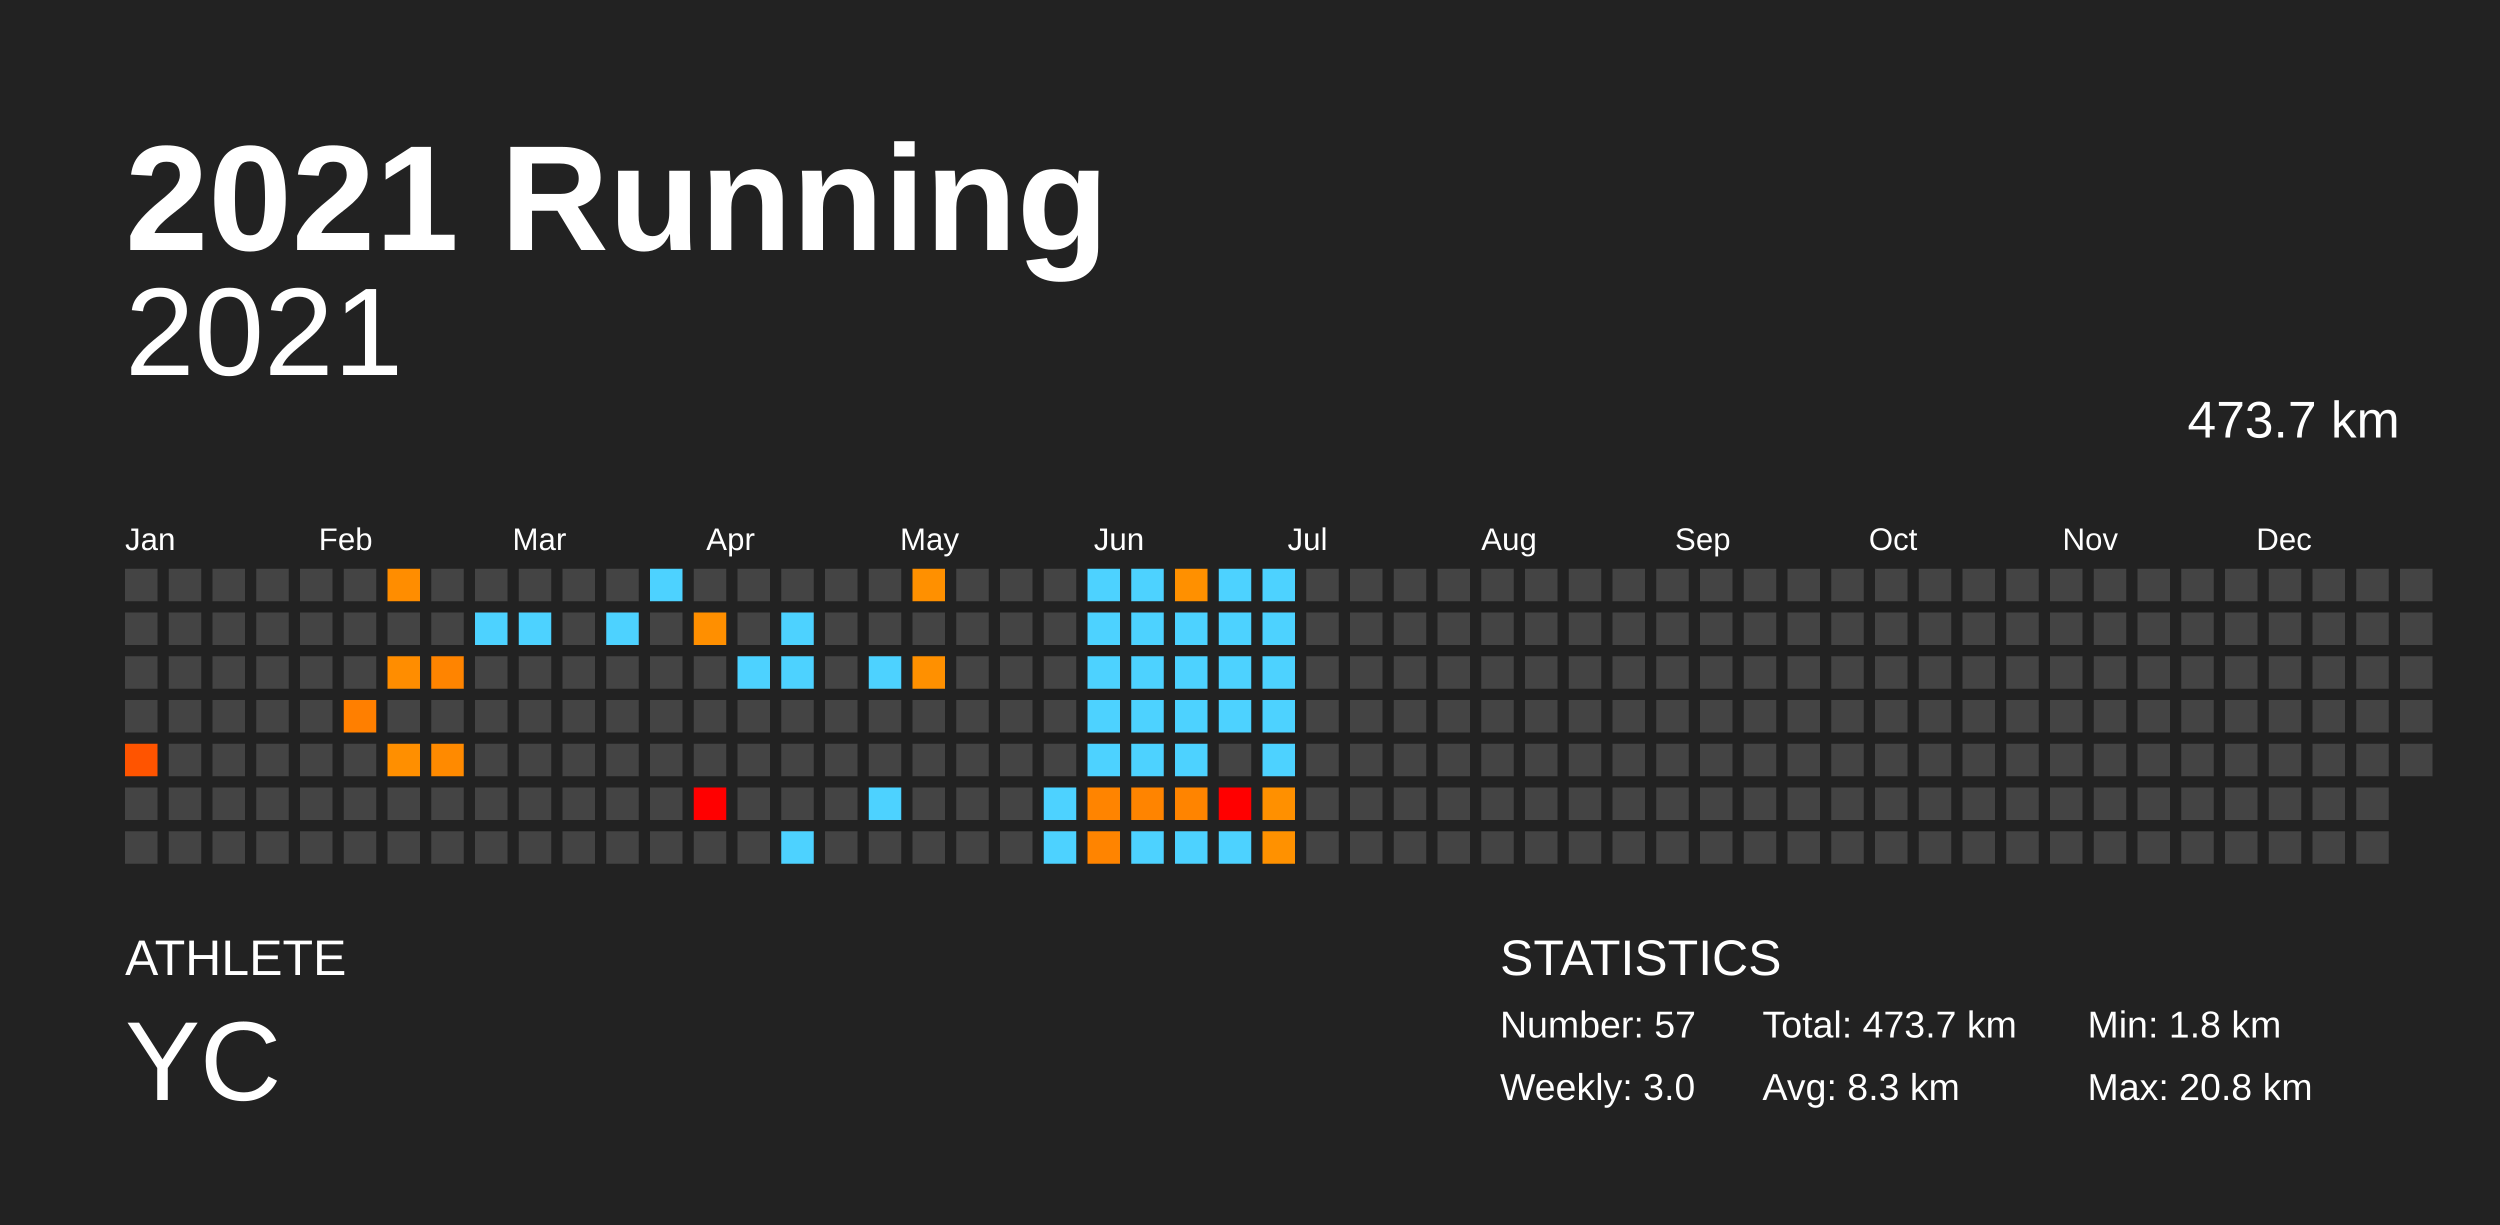
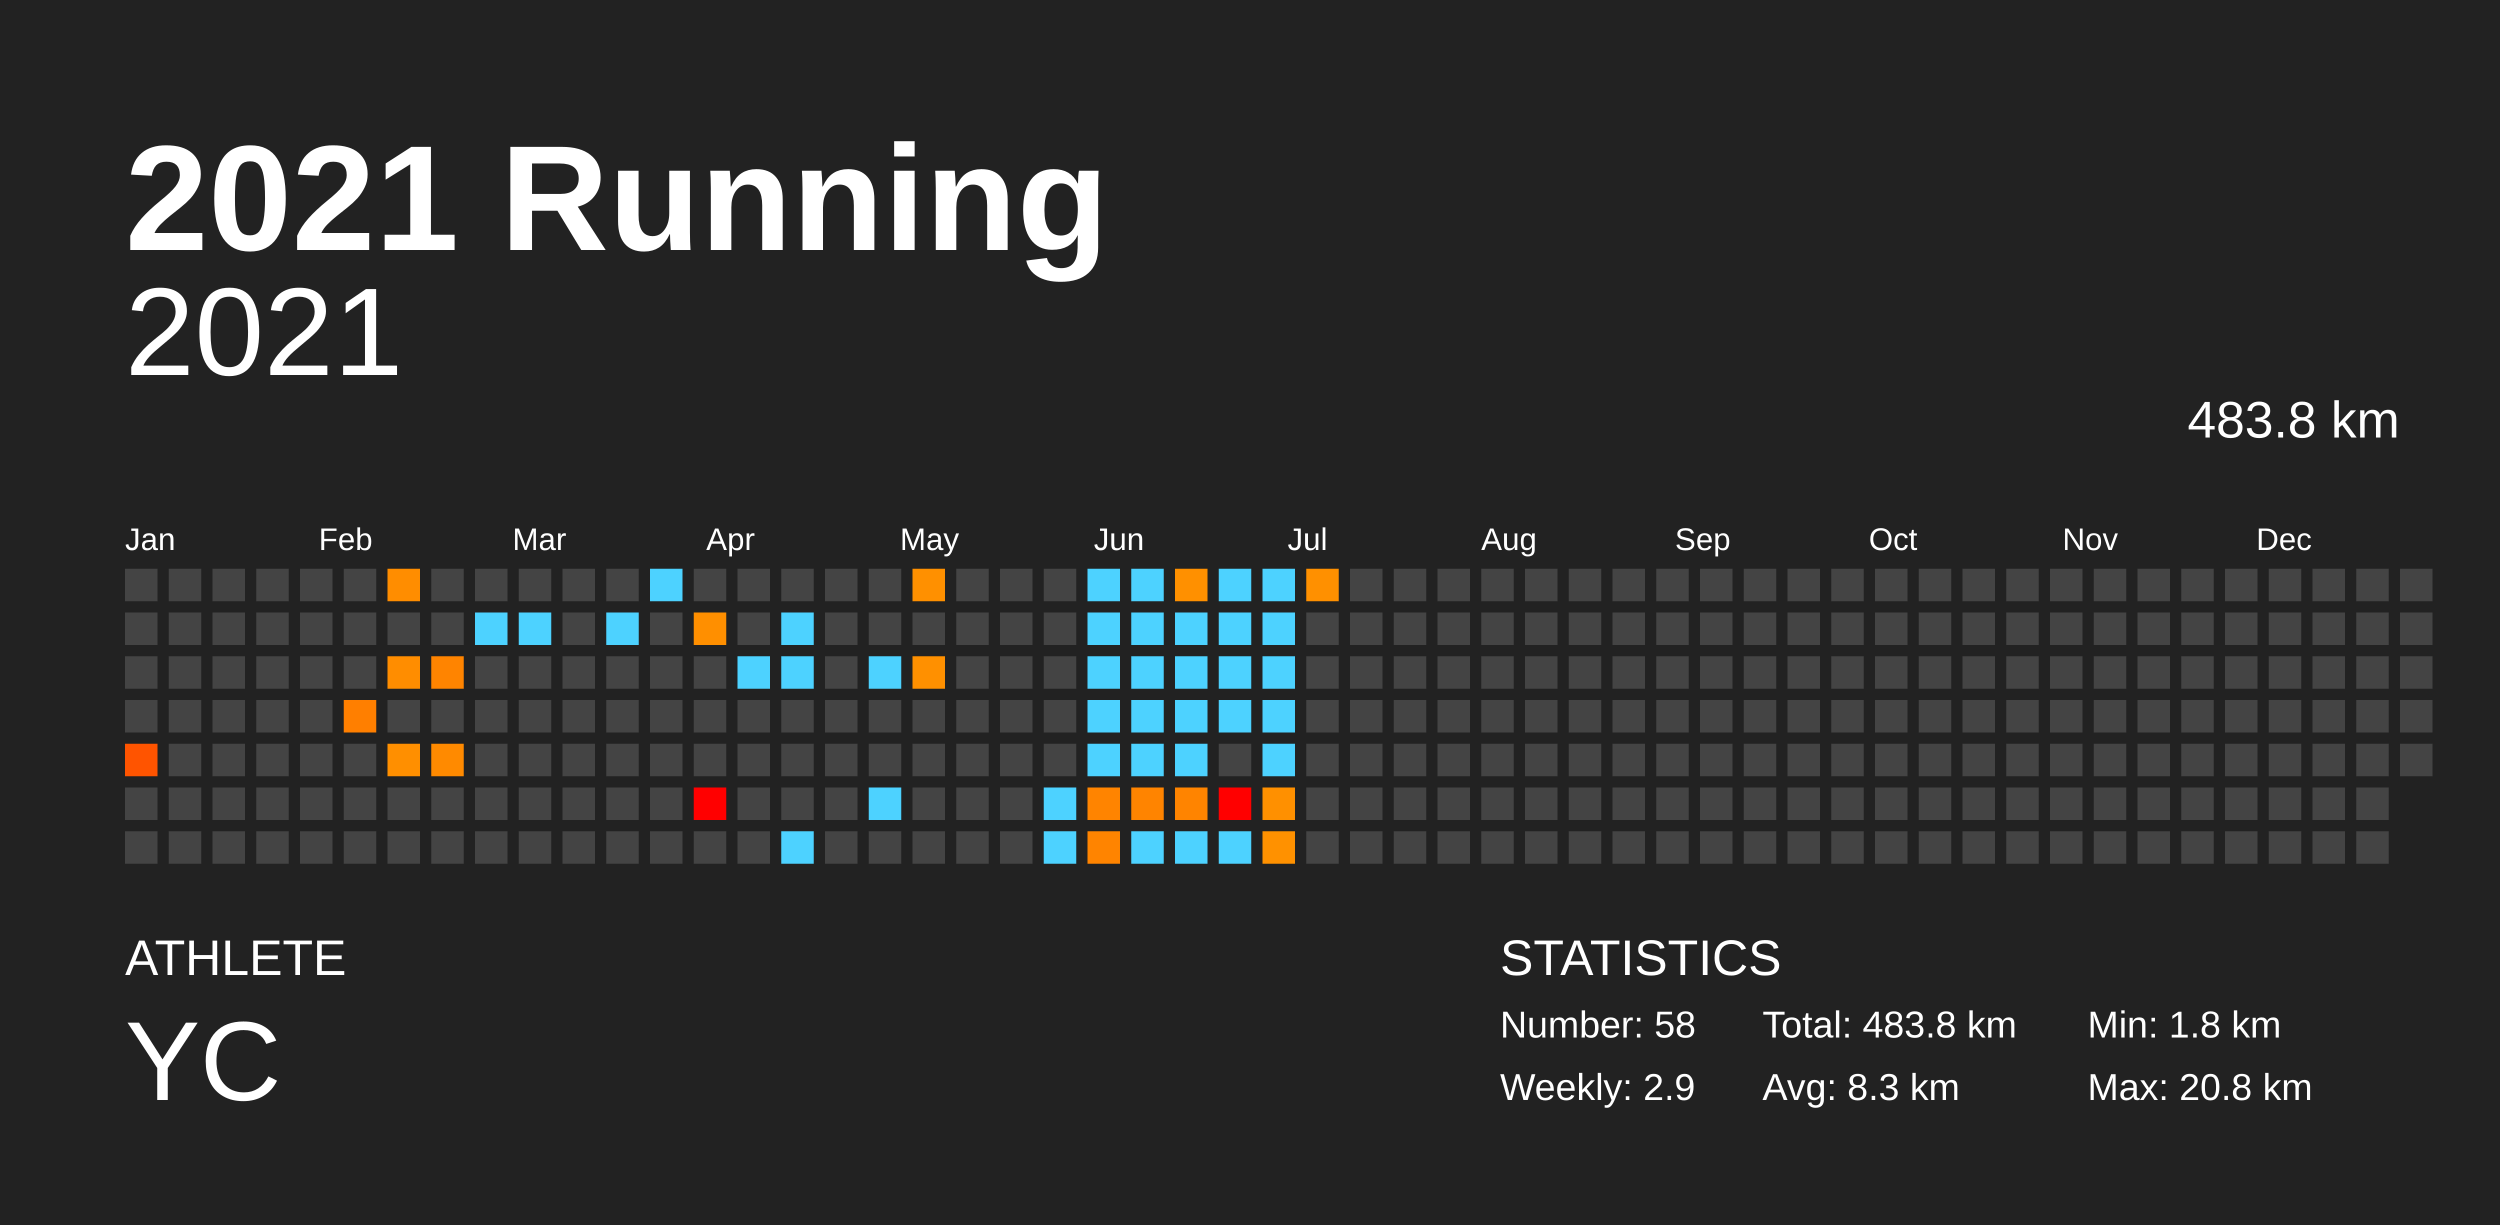
<svg xmlns="http://www.w3.org/2000/svg" baseProfile="full" height="98mm" version="1.1" viewBox="0,0,200,98" width="200mm">
  <defs />
  <rect fill="#222222" height="98" width="200" x="0" y="0" />
  <text fill="#FFFFFF" style="font-size:12px; font-family:Arial; font-weight:bold;" x="10" y="20">2021 Running</text>
  <text fill="#FFFFFF" style="font-size:4px; font-family:Arial" x="10" y="78">ATHLETE</text>
  <text fill="#FFFFFF" style="font-size:9px; font-family:Arial" x="10" y="88">YC</text>
  <text fill="#FFFFFF" style="font-size:4px; font-family:Arial" x="120" y="78">STATISTICS</text>
-   <text fill="#FFFFFF" style="font-size:3px; font-family:Arial" x="120" y="83">Number: 57</text>
-   <text fill="#FFFFFF" style="font-size:3px; font-family:Arial" x="120" y="88">Weekly: 3.0</text>
-   <text fill="#FFFFFF" style="font-size:3px; font-family:Arial" x="141" y="83">Total: 473.7 km</text>
+   <text fill="#FFFFFF" style="font-size:3px; font-family:Arial" x="120" y="83">Number: 58</text>
+   <text fill="#FFFFFF" style="font-size:3px; font-family:Arial" x="120" y="88">Weekly: 2.9</text>
+   <text fill="#FFFFFF" style="font-size:3px; font-family:Arial" x="141" y="83">Total: 483.8 km</text>
  <text fill="#FFFFFF" style="font-size:3px; font-family:Arial" x="141" y="88">Avg: 8.3 km</text>
  <text fill="#FFFFFF" style="font-size:3px; font-family:Arial" x="167" y="83">Min: 1.8 km</text>
  <text fill="#FFFFFF" style="font-size:3px; font-family:Arial" x="167" y="88">Max: 20.8 km</text>
  <text alignment-baseline="hanging" fill="#FFFFFF" style="font-size:10.0px; font-family:Arial;" x="10" y="30">2021</text>
-   <text alignment-baseline="hanging" fill="#FFFFFF" style="font-size:4.125px; font-family:Arial;" x="175" y="35">473.7 km</text>
+   <text alignment-baseline="hanging" fill="#FFFFFF" style="font-size:4.125px; font-family:Arial;" x="175" y="35">483.8 km</text>
  <text fill="#FFFFFF" style="font-size:2.5px; font-family:Arial" x="10.0" y="44">Jan</text>
  <text fill="#FFFFFF" style="font-size:2.5px; font-family:Arial" x="25.5" y="44">Feb</text>
  <text fill="#FFFFFF" style="font-size:2.5px; font-family:Arial" x="41.0" y="44">Mar</text>
  <text fill="#FFFFFF" style="font-size:2.5px; font-family:Arial" x="56.5" y="44">Apr</text>
  <text fill="#FFFFFF" style="font-size:2.5px; font-family:Arial" x="72.0" y="44">May</text>
  <text fill="#FFFFFF" style="font-size:2.5px; font-family:Arial" x="87.5" y="44">Jun</text>
  <text fill="#FFFFFF" style="font-size:2.5px; font-family:Arial" x="103.0" y="44">Jul</text>
  <text fill="#FFFFFF" style="font-size:2.5px; font-family:Arial" x="118.5" y="44">Aug</text>
  <text fill="#FFFFFF" style="font-size:2.5px; font-family:Arial" x="134.0" y="44">Sep</text>
  <text fill="#FFFFFF" style="font-size:2.5px; font-family:Arial" x="149.5" y="44">Oct</text>
  <text fill="#FFFFFF" style="font-size:2.5px; font-family:Arial" x="165.0" y="44">Nov</text>
  <text fill="#FFFFFF" style="font-size:2.5px; font-family:Arial" x="180.5" y="44">Dec</text>
  <rect fill="#444444" height="2.6" width="2.6" x="10.0" y="45.5" />
  <rect fill="#444444" height="2.6" width="2.6" x="10.0" y="49.0" />
  <rect fill="#444444" height="2.6" width="2.6" x="10.0" y="52.5" />
  <rect fill="#444444" height="2.6" width="2.6" x="10.0" y="56.0" />
  <rect fill="#ff5400" height="2.6" width="2.6" x="10.0" y="59.5" />
  <rect fill="#444444" height="2.6" width="2.6" x="10.0" y="63.0" />
  <rect fill="#444444" height="2.6" width="2.6" x="10.0" y="66.5" />
  <rect fill="#444444" height="2.6" width="2.6" x="13.5" y="45.5" />
  <rect fill="#444444" height="2.6" width="2.6" x="13.5" y="49.0" />
  <rect fill="#444444" height="2.6" width="2.6" x="13.5" y="52.5" />
  <rect fill="#444444" height="2.6" width="2.6" x="13.5" y="56.0" />
  <rect fill="#444444" height="2.6" width="2.6" x="13.5" y="59.5" />
  <rect fill="#444444" height="2.6" width="2.6" x="13.5" y="63.0" />
  <rect fill="#444444" height="2.6" width="2.6" x="13.5" y="66.5" />
  <rect fill="#444444" height="2.6" width="2.6" x="17.0" y="45.5" />
  <rect fill="#444444" height="2.6" width="2.6" x="17.0" y="49.0" />
  <rect fill="#444444" height="2.6" width="2.6" x="17.0" y="52.5" />
  <rect fill="#444444" height="2.6" width="2.6" x="17.0" y="56.0" />
  <rect fill="#444444" height="2.6" width="2.6" x="17.0" y="59.5" />
  <rect fill="#444444" height="2.6" width="2.6" x="17.0" y="63.0" />
  <rect fill="#444444" height="2.6" width="2.6" x="17.0" y="66.5" />
  <rect fill="#444444" height="2.6" width="2.6" x="20.5" y="45.5" />
  <rect fill="#444444" height="2.6" width="2.6" x="20.5" y="49.0" />
  <rect fill="#444444" height="2.6" width="2.6" x="20.5" y="52.5" />
  <rect fill="#444444" height="2.6" width="2.6" x="20.5" y="56.0" />
  <rect fill="#444444" height="2.6" width="2.6" x="20.5" y="59.5" />
  <rect fill="#444444" height="2.6" width="2.6" x="20.5" y="63.0" />
  <rect fill="#444444" height="2.6" width="2.6" x="20.5" y="66.5" />
  <rect fill="#444444" height="2.6" width="2.6" x="24.0" y="45.5" />
  <rect fill="#444444" height="2.6" width="2.6" x="24.0" y="49.0" />
  <rect fill="#444444" height="2.6" width="2.6" x="24.0" y="52.5" />
  <rect fill="#444444" height="2.6" width="2.6" x="24.0" y="56.0" />
  <rect fill="#444444" height="2.6" width="2.6" x="24.0" y="59.5" />
  <rect fill="#444444" height="2.6" width="2.6" x="24.0" y="63.0" />
  <rect fill="#444444" height="2.6" width="2.6" x="24.0" y="66.5" />
  <rect fill="#444444" height="2.6" width="2.6" x="27.5" y="45.5" />
  <rect fill="#444444" height="2.6" width="2.6" x="27.5" y="49.0" />
  <rect fill="#444444" height="2.6" width="2.6" x="27.5" y="52.5" />
  <rect fill="#ff7f00" height="2.6" width="2.6" x="27.5" y="56.0" />
  <rect fill="#444444" height="2.6" width="2.6" x="27.5" y="59.5" />
  <rect fill="#444444" height="2.6" width="2.6" x="27.5" y="63.0" />
  <rect fill="#444444" height="2.6" width="2.6" x="27.5" y="66.5" />
  <rect fill="#ff8d00" height="2.6" width="2.6" x="31.0" y="45.5" />
  <rect fill="#444444" height="2.6" width="2.6" x="31.0" y="49.0" />
  <rect fill="#ff8d00" height="2.6" width="2.6" x="31.0" y="52.5" />
  <rect fill="#444444" height="2.6" width="2.6" x="31.0" y="56.0" />
  <rect fill="#ff8f00" height="2.6" width="2.6" x="31.0" y="59.5" />
  <rect fill="#444444" height="2.6" width="2.6" x="31.0" y="63.0" />
  <rect fill="#444444" height="2.6" width="2.6" x="31.0" y="66.5" />
  <rect fill="#444444" height="2.6" width="2.6" x="34.5" y="45.5" />
  <rect fill="#444444" height="2.6" width="2.6" x="34.5" y="49.0" />
  <rect fill="#ff8400" height="2.6" width="2.6" x="34.5" y="52.5" />
  <rect fill="#444444" height="2.6" width="2.6" x="34.5" y="56.0" />
  <rect fill="#ff8a00" height="2.6" width="2.6" x="34.5" y="59.5" />
  <rect fill="#444444" height="2.6" width="2.6" x="34.5" y="63.0" />
  <rect fill="#444444" height="2.6" width="2.6" x="34.5" y="66.5" />
  <rect fill="#444444" height="2.6" width="2.6" x="38.0" y="45.5" />
  <rect fill="#4dd2ff" height="2.6" width="2.6" x="38.0" y="49.0" />
  <rect fill="#444444" height="2.6" width="2.6" x="38.0" y="52.5" />
  <rect fill="#444444" height="2.6" width="2.6" x="38.0" y="56.0" />
  <rect fill="#444444" height="2.6" width="2.6" x="38.0" y="59.5" />
  <rect fill="#444444" height="2.6" width="2.6" x="38.0" y="63.0" />
  <rect fill="#444444" height="2.6" width="2.6" x="38.0" y="66.5" />
  <rect fill="#444444" height="2.6" width="2.6" x="41.5" y="45.5" />
  <rect fill="#4dd2ff" height="2.6" width="2.6" x="41.5" y="49.0" />
  <rect fill="#444444" height="2.6" width="2.6" x="41.5" y="52.5" />
  <rect fill="#444444" height="2.6" width="2.6" x="41.5" y="56.0" />
  <rect fill="#444444" height="2.6" width="2.6" x="41.5" y="59.5" />
  <rect fill="#444444" height="2.6" width="2.6" x="41.5" y="63.0" />
  <rect fill="#444444" height="2.6" width="2.6" x="41.5" y="66.5" />
  <rect fill="#444444" height="2.6" width="2.6" x="45.0" y="45.5" />
  <rect fill="#444444" height="2.6" width="2.6" x="45.0" y="49.0" />
  <rect fill="#444444" height="2.6" width="2.6" x="45.0" y="52.5" />
  <rect fill="#444444" height="2.6" width="2.6" x="45.0" y="56.0" />
  <rect fill="#444444" height="2.6" width="2.6" x="45.0" y="59.5" />
  <rect fill="#444444" height="2.6" width="2.6" x="45.0" y="63.0" />
  <rect fill="#444444" height="2.6" width="2.6" x="45.0" y="66.5" />
  <rect fill="#444444" height="2.6" width="2.6" x="48.5" y="45.5" />
  <rect fill="#4dd2ff" height="2.6" width="2.6" x="48.5" y="49.0" />
  <rect fill="#444444" height="2.6" width="2.6" x="48.5" y="52.5" />
  <rect fill="#444444" height="2.6" width="2.6" x="48.5" y="56.0" />
  <rect fill="#444444" height="2.6" width="2.6" x="48.5" y="59.5" />
  <rect fill="#444444" height="2.6" width="2.6" x="48.5" y="63.0" />
  <rect fill="#444444" height="2.6" width="2.6" x="48.5" y="66.5" />
  <rect fill="#4dd2ff" height="2.6" width="2.6" x="52.0" y="45.5" />
  <rect fill="#444444" height="2.6" width="2.6" x="52.0" y="49.0" />
  <rect fill="#444444" height="2.6" width="2.6" x="52.0" y="52.5" />
  <rect fill="#444444" height="2.6" width="2.6" x="52.0" y="56.0" />
  <rect fill="#444444" height="2.6" width="2.6" x="52.0" y="59.5" />
  <rect fill="#444444" height="2.6" width="2.6" x="52.0" y="63.0" />
  <rect fill="#444444" height="2.6" width="2.6" x="52.0" y="66.5" />
  <rect fill="#444444" height="2.6" width="2.6" x="55.5" y="45.5" />
  <rect fill="#ff8f00" height="2.6" width="2.6" x="55.5" y="49.0" />
  <rect fill="#444444" height="2.6" width="2.6" x="55.5" y="52.5" />
  <rect fill="#444444" height="2.6" width="2.6" x="55.5" y="56.0" />
  <rect fill="#444444" height="2.6" width="2.6" x="55.5" y="59.5" />
  <rect fill="red" height="2.6" width="2.6" x="55.5" y="63.0" />
  <rect fill="#444444" height="2.6" width="2.6" x="55.5" y="66.5" />
  <rect fill="#444444" height="2.6" width="2.6" x="59.0" y="45.5" />
  <rect fill="#444444" height="2.6" width="2.6" x="59.0" y="49.0" />
  <rect fill="#4dd2ff" height="2.6" width="2.6" x="59.0" y="52.5" />
  <rect fill="#444444" height="2.6" width="2.6" x="59.0" y="56.0" />
  <rect fill="#444444" height="2.6" width="2.6" x="59.0" y="59.5" />
  <rect fill="#444444" height="2.6" width="2.6" x="59.0" y="63.0" />
  <rect fill="#444444" height="2.6" width="2.6" x="59.0" y="66.5" />
  <rect fill="#444444" height="2.6" width="2.6" x="62.5" y="45.5" />
  <rect fill="#4dd2ff" height="2.6" width="2.6" x="62.5" y="49.0" />
  <rect fill="#4dd2ff" height="2.6" width="2.6" x="62.5" y="52.5" />
  <rect fill="#444444" height="2.6" width="2.6" x="62.5" y="56.0" />
  <rect fill="#444444" height="2.6" width="2.6" x="62.5" y="59.5" />
  <rect fill="#444444" height="2.6" width="2.6" x="62.5" y="63.0" />
  <rect fill="#4dd2ff" height="2.6" width="2.6" x="62.5" y="66.5" />
  <rect fill="#444444" height="2.6" width="2.6" x="66.0" y="45.5" />
  <rect fill="#444444" height="2.6" width="2.6" x="66.0" y="49.0" />
  <rect fill="#444444" height="2.6" width="2.6" x="66.0" y="52.5" />
  <rect fill="#444444" height="2.6" width="2.6" x="66.0" y="56.0" />
  <rect fill="#444444" height="2.6" width="2.6" x="66.0" y="59.5" />
  <rect fill="#444444" height="2.6" width="2.6" x="66.0" y="63.0" />
  <rect fill="#444444" height="2.6" width="2.6" x="66.0" y="66.5" />
  <rect fill="#444444" height="2.6" width="2.6" x="69.5" y="45.5" />
  <rect fill="#444444" height="2.6" width="2.6" x="69.5" y="49.0" />
  <rect fill="#4dd2ff" height="2.6" width="2.6" x="69.5" y="52.5" />
  <rect fill="#444444" height="2.6" width="2.6" x="69.5" y="56.0" />
  <rect fill="#444444" height="2.6" width="2.6" x="69.5" y="59.5" />
  <rect fill="#4dd2ff" height="2.6" width="2.6" x="69.5" y="63.0" />
  <rect fill="#444444" height="2.6" width="2.6" x="69.5" y="66.5" />
  <rect fill="#ff9000" height="2.6" width="2.6" x="73.0" y="45.5" />
  <rect fill="#444444" height="2.6" width="2.6" x="73.0" y="49.0" />
  <rect fill="#ff9000" height="2.6" width="2.6" x="73.0" y="52.5" />
  <rect fill="#444444" height="2.6" width="2.6" x="73.0" y="56.0" />
  <rect fill="#444444" height="2.6" width="2.6" x="73.0" y="59.5" />
  <rect fill="#444444" height="2.6" width="2.6" x="73.0" y="63.0" />
  <rect fill="#444444" height="2.6" width="2.6" x="73.0" y="66.5" />
  <rect fill="#444444" height="2.6" width="2.6" x="76.5" y="45.5" />
  <rect fill="#444444" height="2.6" width="2.6" x="76.5" y="49.0" />
  <rect fill="#444444" height="2.6" width="2.6" x="76.5" y="52.5" />
  <rect fill="#444444" height="2.6" width="2.6" x="76.5" y="56.0" />
  <rect fill="#444444" height="2.6" width="2.6" x="76.5" y="59.5" />
  <rect fill="#444444" height="2.6" width="2.6" x="76.5" y="63.0" />
  <rect fill="#444444" height="2.6" width="2.6" x="76.5" y="66.5" />
  <rect fill="#444444" height="2.6" width="2.6" x="80.0" y="45.5" />
  <rect fill="#444444" height="2.6" width="2.6" x="80.0" y="49.0" />
  <rect fill="#444444" height="2.6" width="2.6" x="80.0" y="52.5" />
  <rect fill="#444444" height="2.6" width="2.6" x="80.0" y="56.0" />
  <rect fill="#444444" height="2.6" width="2.6" x="80.0" y="59.5" />
  <rect fill="#444444" height="2.6" width="2.6" x="80.0" y="63.0" />
  <rect fill="#444444" height="2.6" width="2.6" x="80.0" y="66.5" />
  <rect fill="#444444" height="2.6" width="2.6" x="83.5" y="45.5" />
  <rect fill="#444444" height="2.6" width="2.6" x="83.5" y="49.0" />
  <rect fill="#444444" height="2.6" width="2.6" x="83.5" y="52.5" />
  <rect fill="#444444" height="2.6" width="2.6" x="83.5" y="56.0" />
  <rect fill="#444444" height="2.6" width="2.6" x="83.5" y="59.5" />
  <rect fill="#4dd2ff" height="2.6" width="2.6" x="83.5" y="63.0" />
  <rect fill="#4dd2ff" height="2.6" width="2.6" x="83.5" y="66.5" />
  <rect fill="#4dd2ff" height="2.6" width="2.6" x="87.0" y="45.5" />
  <rect fill="#4dd2ff" height="2.6" width="2.6" x="87.0" y="49.0" />
  <rect fill="#4dd2ff" height="2.6" width="2.6" x="87.0" y="52.5" />
  <rect fill="#4dd2ff" height="2.6" width="2.6" x="87.0" y="56.0" />
  <rect fill="#4dd2ff" height="2.6" width="2.6" x="87.0" y="59.5" />
  <rect fill="#ff8400" height="2.6" width="2.6" x="87.0" y="63.0" />
  <rect fill="#ff8400" height="2.6" width="2.6" x="87.0" y="66.5" />
  <rect fill="#4dd2ff" height="2.6" width="2.6" x="90.5" y="45.5" />
  <rect fill="#4dd2ff" height="2.6" width="2.6" x="90.5" y="49.0" />
  <rect fill="#4dd2ff" height="2.6" width="2.6" x="90.5" y="52.5" />
  <rect fill="#4dd2ff" height="2.6" width="2.6" x="90.5" y="56.0" />
  <rect fill="#4dd2ff" height="2.6" width="2.6" x="90.5" y="59.5" />
  <rect fill="#ff8400" height="2.6" width="2.6" x="90.5" y="63.0" />
  <rect fill="#4dd2ff" height="2.6" width="2.6" x="90.5" y="66.5" />
  <rect fill="#ff9000" height="2.6" width="2.6" x="94.0" y="45.5" />
  <rect fill="#4dd2ff" height="2.6" width="2.6" x="94.0" y="49.0" />
  <rect fill="#4dd2ff" height="2.6" width="2.6" x="94.0" y="52.5" />
  <rect fill="#4dd2ff" height="2.6" width="2.6" x="94.0" y="56.0" />
  <rect fill="#4dd2ff" height="2.6" width="2.6" x="94.0" y="59.5" />
  <rect fill="#ff8400" height="2.6" width="2.6" x="94.0" y="63.0" />
  <rect fill="#4dd2ff" height="2.6" width="2.6" x="94.0" y="66.5" />
  <rect fill="#4dd2ff" height="2.6" width="2.6" x="97.5" y="45.5" />
  <rect fill="#4dd2ff" height="2.6" width="2.6" x="97.5" y="49.0" />
  <rect fill="#4dd2ff" height="2.6" width="2.6" x="97.5" y="52.5" />
  <rect fill="#4dd2ff" height="2.6" width="2.6" x="97.5" y="56.0" />
  <rect fill="#444444" height="2.6" width="2.6" x="97.5" y="59.5" />
  <rect fill="red" height="2.6" width="2.6" x="97.5" y="63.0" />
  <rect fill="#4dd2ff" height="2.6" width="2.6" x="97.5" y="66.5" />
  <rect fill="#4dd2ff" height="2.6" width="2.6" x="101.0" y="45.5" />
  <rect fill="#4dd2ff" height="2.6" width="2.6" x="101.0" y="49.0" />
  <rect fill="#4dd2ff" height="2.6" width="2.6" x="101.0" y="52.5" />
  <rect fill="#4dd2ff" height="2.6" width="2.6" x="101.0" y="56.0" />
  <rect fill="#4dd2ff" height="2.6" width="2.6" x="101.0" y="59.5" />
  <rect fill="#ff9000" height="2.6" width="2.6" x="101.0" y="63.0" />
  <rect fill="#ff9100" height="2.6" width="2.6" x="101.0" y="66.5" />
-   <rect fill="#444444" height="2.6" width="2.6" x="104.5" y="45.5" />
+   <rect fill="#ff9000" height="2.6" width="2.6" x="104.5" y="45.5" />
  <rect fill="#444444" height="2.6" width="2.6" x="104.5" y="49.0" />
  <rect fill="#444444" height="2.6" width="2.6" x="104.5" y="52.5" />
  <rect fill="#444444" height="2.6" width="2.6" x="104.5" y="56.0" />
  <rect fill="#444444" height="2.6" width="2.6" x="104.5" y="59.5" />
  <rect fill="#444444" height="2.6" width="2.6" x="104.5" y="63.0" />
  <rect fill="#444444" height="2.6" width="2.6" x="104.5" y="66.5" />
  <rect fill="#444444" height="2.6" width="2.6" x="108.0" y="45.5" />
  <rect fill="#444444" height="2.6" width="2.6" x="108.0" y="49.0" />
  <rect fill="#444444" height="2.6" width="2.6" x="108.0" y="52.5" />
  <rect fill="#444444" height="2.6" width="2.6" x="108.0" y="56.0" />
  <rect fill="#444444" height="2.6" width="2.6" x="108.0" y="59.5" />
  <rect fill="#444444" height="2.6" width="2.6" x="108.0" y="63.0" />
  <rect fill="#444444" height="2.6" width="2.6" x="108.0" y="66.5" />
  <rect fill="#444444" height="2.6" width="2.6" x="111.5" y="45.5" />
  <rect fill="#444444" height="2.6" width="2.6" x="111.5" y="49.0" />
  <rect fill="#444444" height="2.6" width="2.6" x="111.5" y="52.5" />
  <rect fill="#444444" height="2.6" width="2.6" x="111.5" y="56.0" />
  <rect fill="#444444" height="2.6" width="2.6" x="111.5" y="59.5" />
  <rect fill="#444444" height="2.6" width="2.6" x="111.5" y="63.0" />
  <rect fill="#444444" height="2.6" width="2.6" x="111.5" y="66.5" />
  <rect fill="#444444" height="2.6" width="2.6" x="115.0" y="45.5" />
  <rect fill="#444444" height="2.6" width="2.6" x="115.0" y="49.0" />
  <rect fill="#444444" height="2.6" width="2.6" x="115.0" y="52.5" />
  <rect fill="#444444" height="2.6" width="2.6" x="115.0" y="56.0" />
  <rect fill="#444444" height="2.6" width="2.6" x="115.0" y="59.5" />
  <rect fill="#444444" height="2.6" width="2.6" x="115.0" y="63.0" />
  <rect fill="#444444" height="2.6" width="2.6" x="115.0" y="66.5" />
  <rect fill="#444444" height="2.6" width="2.6" x="118.5" y="45.5" />
  <rect fill="#444444" height="2.6" width="2.6" x="118.5" y="49.0" />
  <rect fill="#444444" height="2.6" width="2.6" x="118.5" y="52.5" />
  <rect fill="#444444" height="2.6" width="2.6" x="118.5" y="56.0" />
  <rect fill="#444444" height="2.6" width="2.6" x="118.5" y="59.5" />
  <rect fill="#444444" height="2.6" width="2.6" x="118.5" y="63.0" />
  <rect fill="#444444" height="2.6" width="2.6" x="118.5" y="66.5" />
  <rect fill="#444444" height="2.6" width="2.6" x="122.0" y="45.5" />
  <rect fill="#444444" height="2.6" width="2.6" x="122.0" y="49.0" />
  <rect fill="#444444" height="2.6" width="2.6" x="122.0" y="52.5" />
  <rect fill="#444444" height="2.6" width="2.6" x="122.0" y="56.0" />
  <rect fill="#444444" height="2.6" width="2.6" x="122.0" y="59.5" />
  <rect fill="#444444" height="2.6" width="2.6" x="122.0" y="63.0" />
  <rect fill="#444444" height="2.6" width="2.6" x="122.0" y="66.5" />
  <rect fill="#444444" height="2.6" width="2.6" x="125.5" y="45.5" />
  <rect fill="#444444" height="2.6" width="2.6" x="125.5" y="49.0" />
  <rect fill="#444444" height="2.6" width="2.6" x="125.5" y="52.5" />
  <rect fill="#444444" height="2.6" width="2.6" x="125.5" y="56.0" />
  <rect fill="#444444" height="2.6" width="2.6" x="125.5" y="59.5" />
  <rect fill="#444444" height="2.6" width="2.6" x="125.5" y="63.0" />
  <rect fill="#444444" height="2.6" width="2.6" x="125.5" y="66.5" />
  <rect fill="#444444" height="2.6" width="2.6" x="129.0" y="45.5" />
  <rect fill="#444444" height="2.6" width="2.6" x="129.0" y="49.0" />
  <rect fill="#444444" height="2.6" width="2.6" x="129.0" y="52.5" />
  <rect fill="#444444" height="2.6" width="2.6" x="129.0" y="56.0" />
  <rect fill="#444444" height="2.6" width="2.6" x="129.0" y="59.5" />
  <rect fill="#444444" height="2.6" width="2.6" x="129.0" y="63.0" />
  <rect fill="#444444" height="2.6" width="2.6" x="129.0" y="66.5" />
  <rect fill="#444444" height="2.6" width="2.6" x="132.5" y="45.5" />
  <rect fill="#444444" height="2.6" width="2.6" x="132.5" y="49.0" />
  <rect fill="#444444" height="2.6" width="2.6" x="132.5" y="52.5" />
  <rect fill="#444444" height="2.6" width="2.6" x="132.5" y="56.0" />
  <rect fill="#444444" height="2.6" width="2.6" x="132.5" y="59.5" />
  <rect fill="#444444" height="2.6" width="2.6" x="132.5" y="63.0" />
  <rect fill="#444444" height="2.6" width="2.6" x="132.5" y="66.5" />
  <rect fill="#444444" height="2.6" width="2.6" x="136.0" y="45.5" />
  <rect fill="#444444" height="2.6" width="2.6" x="136.0" y="49.0" />
  <rect fill="#444444" height="2.6" width="2.6" x="136.0" y="52.5" />
  <rect fill="#444444" height="2.6" width="2.6" x="136.0" y="56.0" />
  <rect fill="#444444" height="2.6" width="2.6" x="136.0" y="59.5" />
  <rect fill="#444444" height="2.6" width="2.6" x="136.0" y="63.0" />
  <rect fill="#444444" height="2.6" width="2.6" x="136.0" y="66.5" />
  <rect fill="#444444" height="2.6" width="2.6" x="139.5" y="45.5" />
  <rect fill="#444444" height="2.6" width="2.6" x="139.5" y="49.0" />
  <rect fill="#444444" height="2.6" width="2.6" x="139.5" y="52.5" />
  <rect fill="#444444" height="2.6" width="2.6" x="139.5" y="56.0" />
  <rect fill="#444444" height="2.6" width="2.6" x="139.5" y="59.5" />
  <rect fill="#444444" height="2.6" width="2.6" x="139.5" y="63.0" />
  <rect fill="#444444" height="2.6" width="2.6" x="139.5" y="66.5" />
  <rect fill="#444444" height="2.6" width="2.6" x="143.0" y="45.5" />
  <rect fill="#444444" height="2.6" width="2.6" x="143.0" y="49.0" />
  <rect fill="#444444" height="2.6" width="2.6" x="143.0" y="52.5" />
  <rect fill="#444444" height="2.6" width="2.6" x="143.0" y="56.0" />
  <rect fill="#444444" height="2.6" width="2.6" x="143.0" y="59.5" />
  <rect fill="#444444" height="2.6" width="2.6" x="143.0" y="63.0" />
  <rect fill="#444444" height="2.6" width="2.6" x="143.0" y="66.5" />
  <rect fill="#444444" height="2.6" width="2.6" x="146.5" y="45.5" />
  <rect fill="#444444" height="2.6" width="2.6" x="146.5" y="49.0" />
  <rect fill="#444444" height="2.6" width="2.6" x="146.5" y="52.5" />
  <rect fill="#444444" height="2.6" width="2.6" x="146.5" y="56.0" />
  <rect fill="#444444" height="2.6" width="2.6" x="146.5" y="59.5" />
  <rect fill="#444444" height="2.6" width="2.6" x="146.5" y="63.0" />
  <rect fill="#444444" height="2.6" width="2.6" x="146.5" y="66.5" />
  <rect fill="#444444" height="2.6" width="2.6" x="150.0" y="45.5" />
  <rect fill="#444444" height="2.6" width="2.6" x="150.0" y="49.0" />
  <rect fill="#444444" height="2.6" width="2.6" x="150.0" y="52.5" />
  <rect fill="#444444" height="2.6" width="2.6" x="150.0" y="56.0" />
  <rect fill="#444444" height="2.6" width="2.6" x="150.0" y="59.5" />
  <rect fill="#444444" height="2.6" width="2.6" x="150.0" y="63.0" />
  <rect fill="#444444" height="2.6" width="2.6" x="150.0" y="66.5" />
  <rect fill="#444444" height="2.6" width="2.6" x="153.5" y="45.5" />
  <rect fill="#444444" height="2.6" width="2.6" x="153.5" y="49.0" />
  <rect fill="#444444" height="2.6" width="2.6" x="153.5" y="52.5" />
  <rect fill="#444444" height="2.6" width="2.6" x="153.5" y="56.0" />
  <rect fill="#444444" height="2.6" width="2.6" x="153.5" y="59.5" />
  <rect fill="#444444" height="2.6" width="2.6" x="153.5" y="63.0" />
  <rect fill="#444444" height="2.6" width="2.6" x="153.5" y="66.5" />
  <rect fill="#444444" height="2.6" width="2.6" x="157.0" y="45.5" />
  <rect fill="#444444" height="2.6" width="2.6" x="157.0" y="49.0" />
  <rect fill="#444444" height="2.6" width="2.6" x="157.0" y="52.5" />
  <rect fill="#444444" height="2.6" width="2.6" x="157.0" y="56.0" />
  <rect fill="#444444" height="2.6" width="2.6" x="157.0" y="59.5" />
  <rect fill="#444444" height="2.6" width="2.6" x="157.0" y="63.0" />
  <rect fill="#444444" height="2.6" width="2.6" x="157.0" y="66.5" />
  <rect fill="#444444" height="2.6" width="2.6" x="160.5" y="45.5" />
  <rect fill="#444444" height="2.6" width="2.6" x="160.5" y="49.0" />
  <rect fill="#444444" height="2.6" width="2.6" x="160.5" y="52.5" />
  <rect fill="#444444" height="2.6" width="2.6" x="160.5" y="56.0" />
  <rect fill="#444444" height="2.6" width="2.6" x="160.5" y="59.5" />
  <rect fill="#444444" height="2.6" width="2.6" x="160.5" y="63.0" />
  <rect fill="#444444" height="2.6" width="2.6" x="160.5" y="66.5" />
  <rect fill="#444444" height="2.6" width="2.6" x="164.0" y="45.5" />
  <rect fill="#444444" height="2.6" width="2.6" x="164.0" y="49.0" />
  <rect fill="#444444" height="2.6" width="2.6" x="164.0" y="52.5" />
  <rect fill="#444444" height="2.6" width="2.6" x="164.0" y="56.0" />
  <rect fill="#444444" height="2.6" width="2.6" x="164.0" y="59.5" />
  <rect fill="#444444" height="2.6" width="2.6" x="164.0" y="63.0" />
  <rect fill="#444444" height="2.6" width="2.6" x="164.0" y="66.5" />
  <rect fill="#444444" height="2.6" width="2.6" x="167.5" y="45.5" />
  <rect fill="#444444" height="2.6" width="2.6" x="167.5" y="49.0" />
  <rect fill="#444444" height="2.6" width="2.6" x="167.5" y="52.5" />
  <rect fill="#444444" height="2.6" width="2.6" x="167.5" y="56.0" />
  <rect fill="#444444" height="2.6" width="2.6" x="167.5" y="59.5" />
  <rect fill="#444444" height="2.6" width="2.6" x="167.5" y="63.0" />
  <rect fill="#444444" height="2.6" width="2.6" x="167.5" y="66.5" />
  <rect fill="#444444" height="2.6" width="2.6" x="171.0" y="45.5" />
  <rect fill="#444444" height="2.6" width="2.6" x="171.0" y="49.0" />
  <rect fill="#444444" height="2.6" width="2.6" x="171.0" y="52.5" />
  <rect fill="#444444" height="2.6" width="2.6" x="171.0" y="56.0" />
  <rect fill="#444444" height="2.6" width="2.6" x="171.0" y="59.5" />
  <rect fill="#444444" height="2.6" width="2.6" x="171.0" y="63.0" />
  <rect fill="#444444" height="2.6" width="2.6" x="171.0" y="66.5" />
  <rect fill="#444444" height="2.6" width="2.6" x="174.5" y="45.5" />
  <rect fill="#444444" height="2.6" width="2.6" x="174.5" y="49.0" />
  <rect fill="#444444" height="2.6" width="2.6" x="174.5" y="52.5" />
  <rect fill="#444444" height="2.6" width="2.6" x="174.5" y="56.0" />
  <rect fill="#444444" height="2.6" width="2.6" x="174.5" y="59.5" />
  <rect fill="#444444" height="2.6" width="2.6" x="174.5" y="63.0" />
  <rect fill="#444444" height="2.6" width="2.6" x="174.5" y="66.5" />
  <rect fill="#444444" height="2.6" width="2.6" x="178.0" y="45.5" />
  <rect fill="#444444" height="2.6" width="2.6" x="178.0" y="49.0" />
  <rect fill="#444444" height="2.6" width="2.6" x="178.0" y="52.5" />
  <rect fill="#444444" height="2.6" width="2.6" x="178.0" y="56.0" />
  <rect fill="#444444" height="2.6" width="2.6" x="178.0" y="59.5" />
  <rect fill="#444444" height="2.6" width="2.6" x="178.0" y="63.0" />
  <rect fill="#444444" height="2.6" width="2.6" x="178.0" y="66.5" />
  <rect fill="#444444" height="2.6" width="2.6" x="181.5" y="45.5" />
  <rect fill="#444444" height="2.6" width="2.6" x="181.5" y="49.0" />
  <rect fill="#444444" height="2.6" width="2.6" x="181.5" y="52.5" />
  <rect fill="#444444" height="2.6" width="2.6" x="181.5" y="56.0" />
  <rect fill="#444444" height="2.6" width="2.6" x="181.5" y="59.5" />
  <rect fill="#444444" height="2.6" width="2.6" x="181.5" y="63.0" />
  <rect fill="#444444" height="2.6" width="2.6" x="181.5" y="66.5" />
  <rect fill="#444444" height="2.6" width="2.6" x="185.0" y="45.5" />
  <rect fill="#444444" height="2.6" width="2.6" x="185.0" y="49.0" />
  <rect fill="#444444" height="2.6" width="2.6" x="185.0" y="52.5" />
  <rect fill="#444444" height="2.6" width="2.6" x="185.0" y="56.0" />
  <rect fill="#444444" height="2.6" width="2.6" x="185.0" y="59.5" />
  <rect fill="#444444" height="2.6" width="2.6" x="185.0" y="63.0" />
  <rect fill="#444444" height="2.6" width="2.6" x="185.0" y="66.5" />
  <rect fill="#444444" height="2.6" width="2.6" x="188.5" y="45.5" />
  <rect fill="#444444" height="2.6" width="2.6" x="188.5" y="49.0" />
  <rect fill="#444444" height="2.6" width="2.6" x="188.5" y="52.5" />
  <rect fill="#444444" height="2.6" width="2.6" x="188.5" y="56.0" />
  <rect fill="#444444" height="2.6" width="2.6" x="188.5" y="59.5" />
  <rect fill="#444444" height="2.6" width="2.6" x="188.5" y="63.0" />
  <rect fill="#444444" height="2.6" width="2.6" x="188.5" y="66.5" />
  <rect fill="#444444" height="2.6" width="2.6" x="192.0" y="45.5" />
  <rect fill="#444444" height="2.6" width="2.6" x="192.0" y="49.0" />
  <rect fill="#444444" height="2.6" width="2.6" x="192.0" y="52.5" />
  <rect fill="#444444" height="2.6" width="2.6" x="192.0" y="56.0" />
  <rect fill="#444444" height="2.6" width="2.6" x="192.0" y="59.5" />
</svg>
